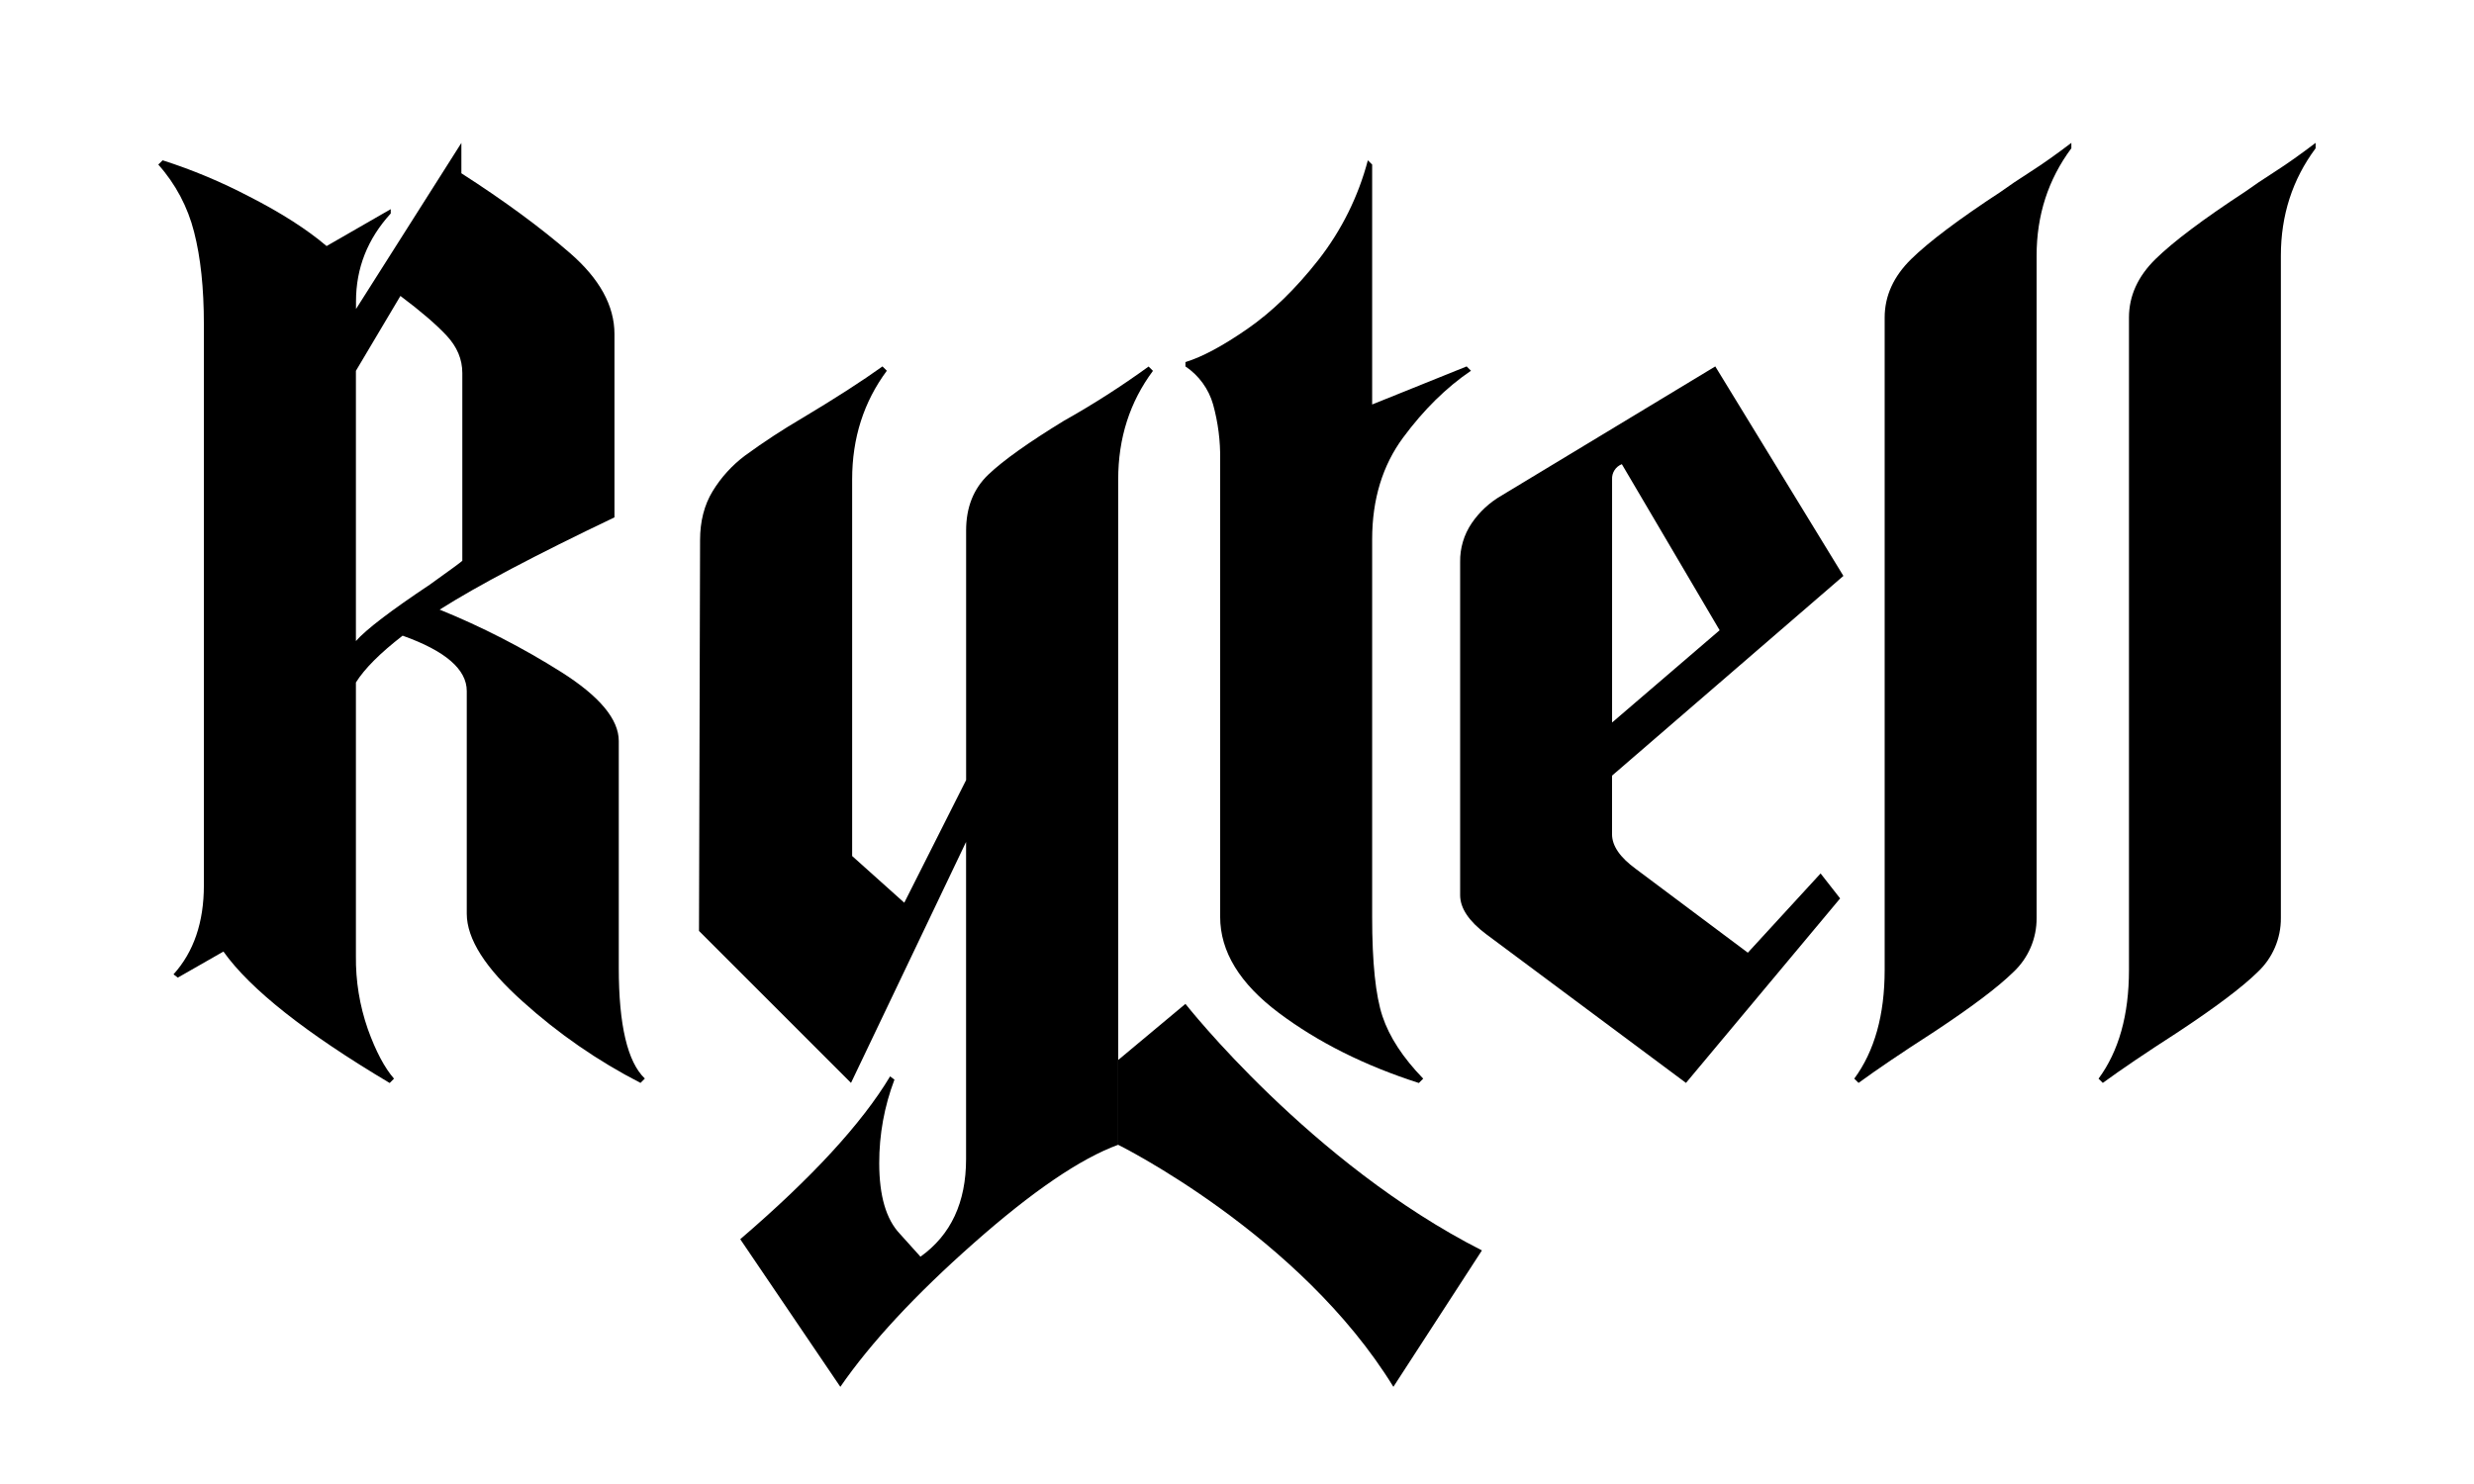
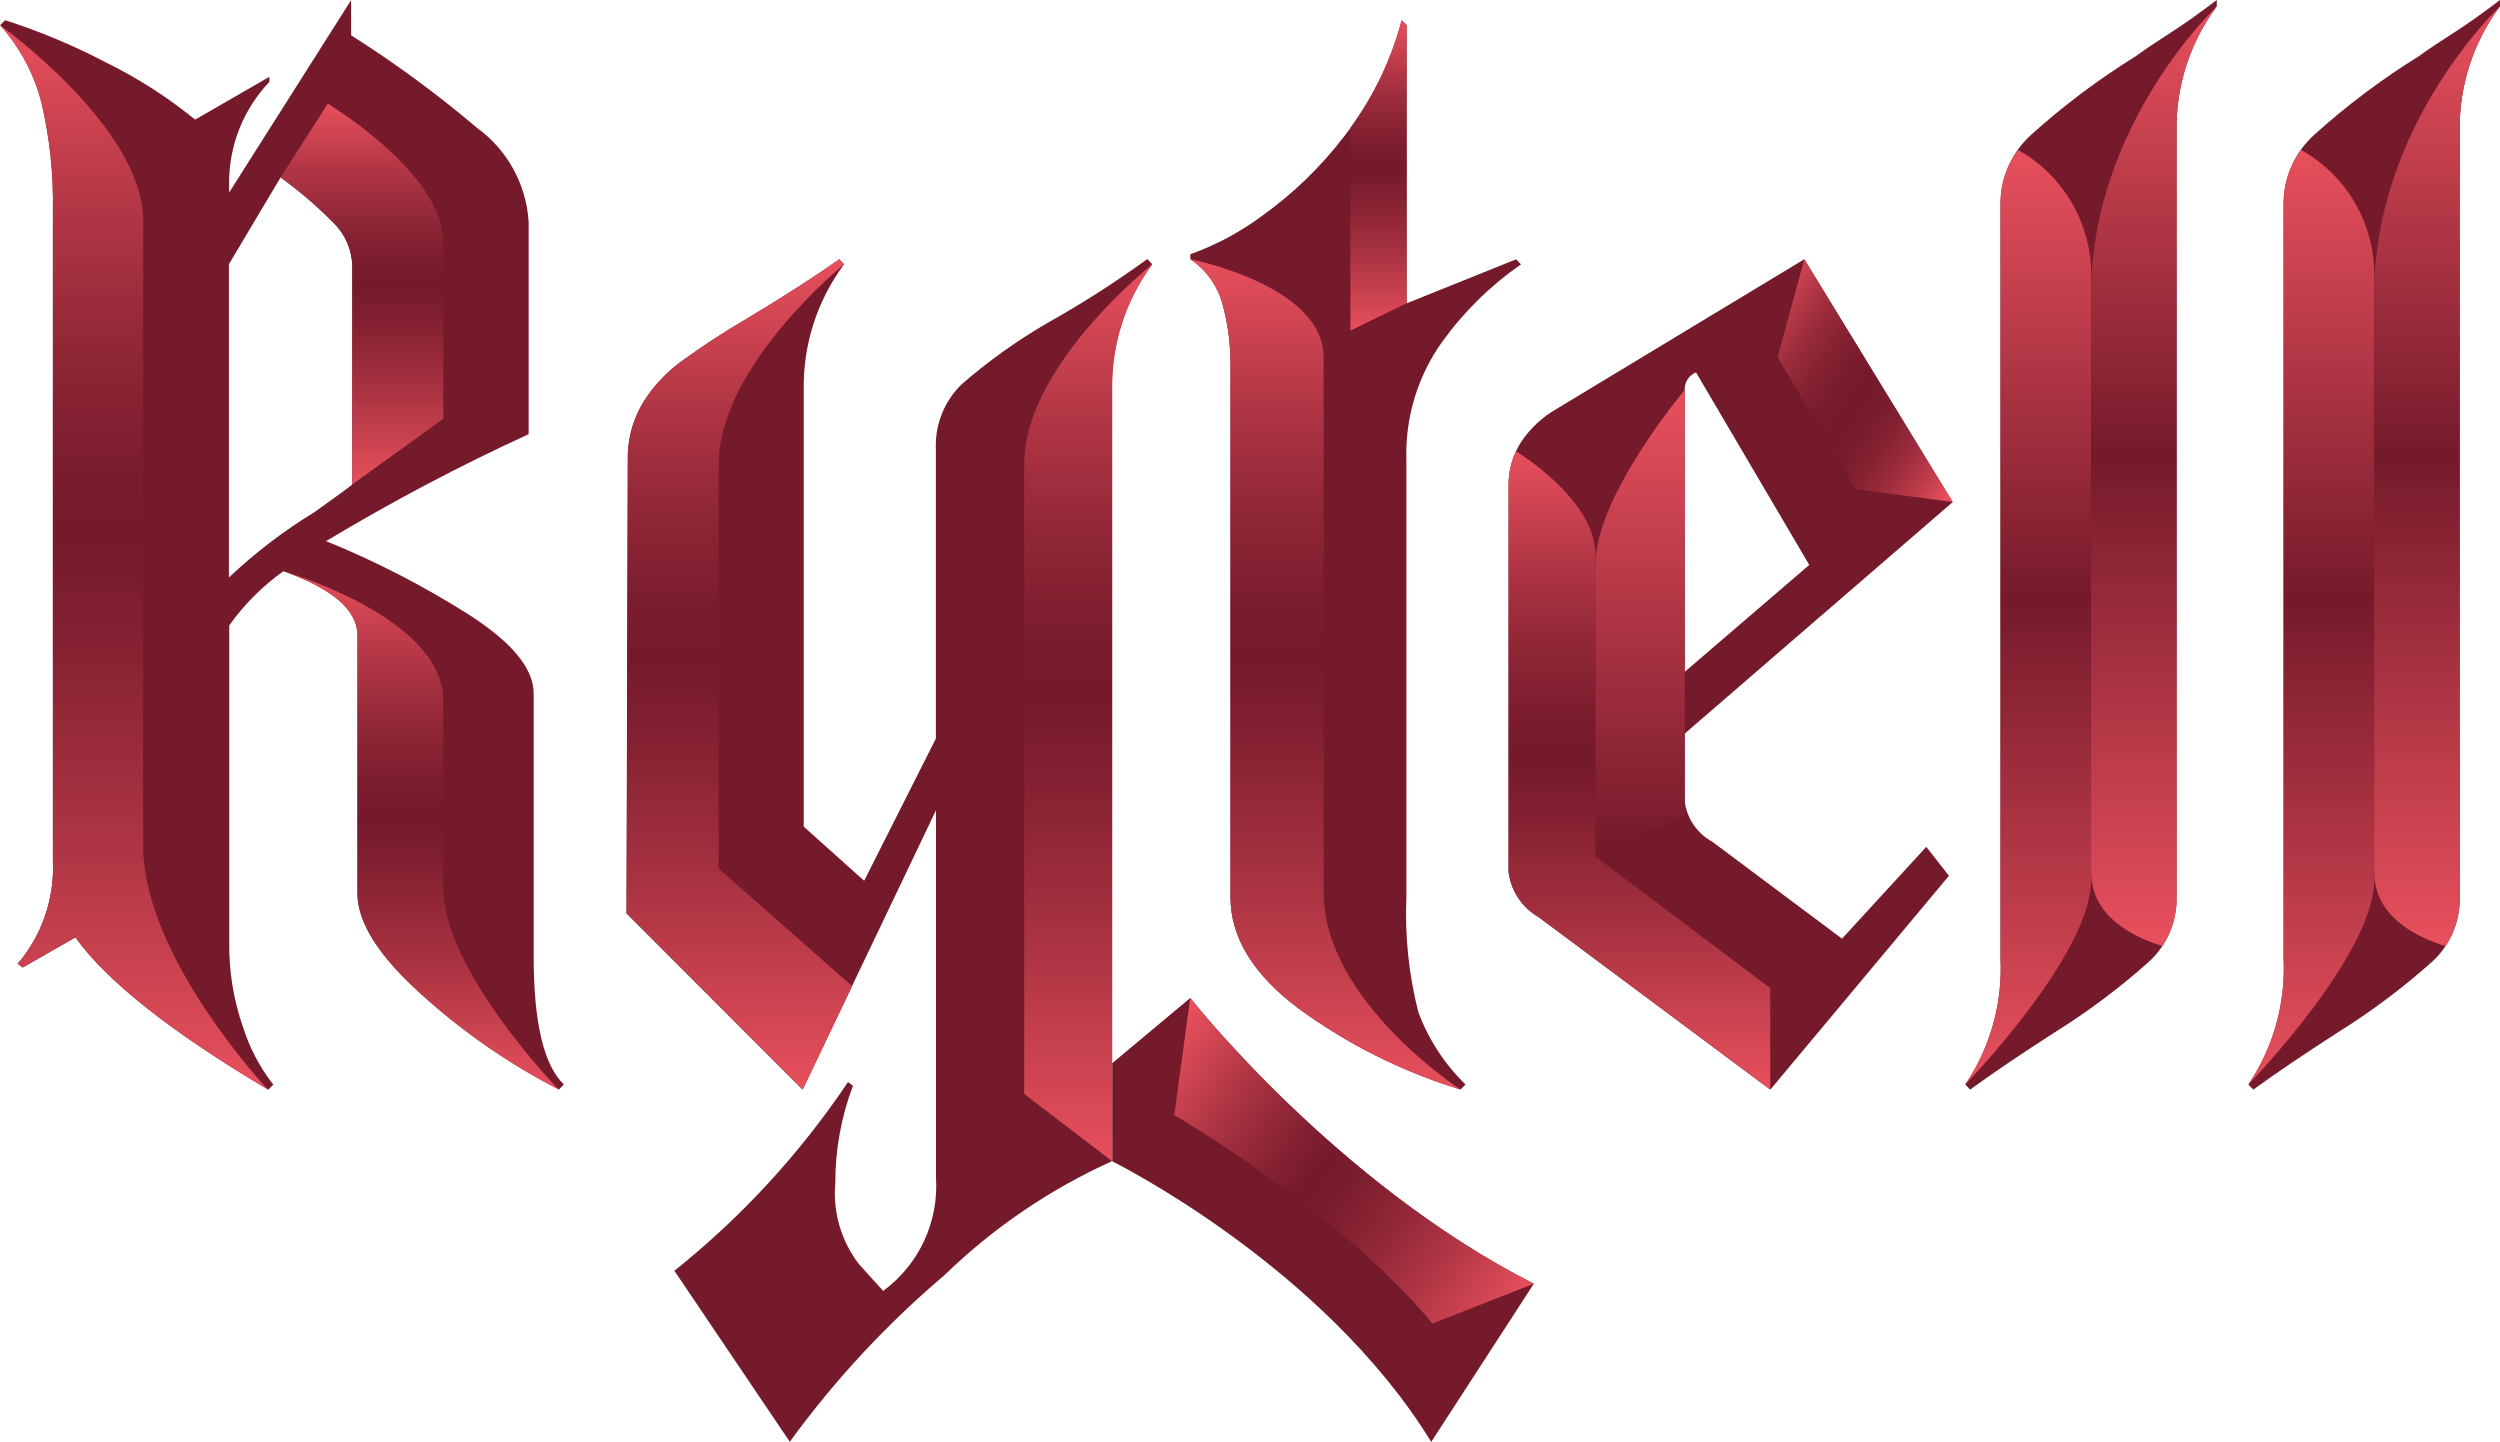
- <svg xmlns="http://www.w3.org/2000/svg" id="Layer_1" data-name="Layer 1" viewBox="0 0 1080 647.6">
-   <path d="M97.54,415.5,77.63,426.88l-1.89-1.42Q89,410.78,89,386.59v-245q0-23.7-4.27-40.29A69.83,69.83,0,0,0,69.1,71.86L71,70a236.88,236.88,0,0,1,37.91,15.88q20.86,10.66,33.66,21.56,3.3-1.89,28-16.11v1.89q-15.17,16.61-15.16,38.4v3.31l46-72.52V75.66q28,18,47.4,34.83t19.43,35.32v80.1q-51.66,24.65-76.31,40.29A336.74,336.74,0,0,1,245,293.45q25.11,15.89,25.12,30.1v99.06q0,37.45,11.38,48.35l-1.9,1.9a241.54,241.54,0,0,1-51.43-35.55q-24.42-21.8-24.41-38.39V301.75q0-14.22-28-24.18Q161,289,155.37,298V417.4a93.54,93.54,0,0,0,5.21,32Q165.79,463.87,172,471l-1.89,1.9Q115.07,440.15,97.54,415.5ZM187.6,255.3q13.26-9.48,14.22-10.43v-82q0-9-6.88-16.35t-20.14-17.3l-19.43,32.7v118Q162,272.37,187.6,255.3Z" />
-   <path d="M323.15,541.11q46.94-40.29,65.41-71.1l1.9,1.42a102.16,102.16,0,0,0-6.64,36.5q0,21.33,9,30.81l9,10q19.92-14.21,19.91-42.65V367.63L371.5,472.86,305.14,406.5l.47-170.64q0-12.31,5.46-21.33a55.67,55.67,0,0,1,14.22-15.64,300,300,0,0,1,25.35-16.59Q372,169.51,385.24,160l1.9,1.89Q372,182.31,372,209.32V373.79l22.75,20.39,27-53.56v-109q0-15.16,9.72-24.41t32.94-23.46a376.47,376.47,0,0,0,37-23.7l1.9,1.89q-15.18,20.39-15.17,47.4V499.87q-24.64,9-63,42.9t-58.3,62.8Z" />
-   <path d="M558.25,442.28q-25.59-19.18-25.6-41.94V200.79a85.69,85.69,0,0,0-3.08-24.17A29.82,29.82,0,0,0,517.49,160v-1.9q10.89-3.31,27-14.46t31-30.09A120.26,120.26,0,0,0,597.12,70L599,71.86V176.62L640.25,160l1.89,1.89Q626,172.84,612.52,191.07T599,235.39v165q0,29.85,4.5,43.37T621.29,471l-1.9,1.9Q583.84,461.48,558.25,442.28Z" />
-   <path d="M648.78,407.92q-11.37-8.54-11.37-17.06V245.34a29.35,29.35,0,0,1,5-16.82,39.87,39.87,0,0,1,13-12.09L748.79,160l55.93,91.48-101,87.21v25.59q0,7.59,10.42,15.17L763,416l31.76-34.6,8.53,10.9L736,472.86ZM750.69,275.2,708,202.68a6.73,6.73,0,0,0-4.26,6.64V315.49Z" />
-   <path d="M809.46,471q13.26-18,13.27-47.4V138.7q0-14.22,11.62-25.6t39.1-29.39q5.2-3.78,13-8.76t17.78-12.57v2.37q-15.18,20.4-15.17,46.93V400.81a32,32,0,0,1-10.19,23.7q-10.2,10-35.31,26.54-19.9,12.81-32.23,21.81Z" />
-   <path d="M916.1,471q13.27-18,13.28-47.4V138.7q0-14.22,11.61-25.6t39.1-29.39q5.22-3.78,13-8.76t17.77-12.57v2.37q-15.18,20.4-15.17,46.93V400.81a32,32,0,0,1-10.19,23.7q-10.2,10-35.31,26.54-19.9,12.81-32.23,21.81Z" />
-   <path d="M488.1,499.87s79.41,39.25,120.17,105.7L646.92,546c-74.67-37.91-129.43-107.65-129.43-107.65L488.1,462.89Z" />
+ <svg xmlns="http://www.w3.org/2000/svg" xmlns:xlink="http://www.w3.org/1999/xlink" width="101.572" height="58.582">
+   <defs>
+     <linearGradient id="a" x1=".5" y1="1" x2=".5" gradientUnits="objectBoundingBox">
+       <stop offset="0" stop-color="#e8505d" />
+       <stop offset=".52" stop-color="#751a2b" />
+       <stop offset="1" stop-color="#e8505d" />
+     </linearGradient>
+     <linearGradient id="c" x1=".5" y1="1" x2=".5" y2="0" xlink:href="#a" />
+     <linearGradient id="b" x1=".5" y1="1" x2=".5" gradientUnits="objectBoundingBox">
+       <stop offset="0" stop-color="#e8505d" />
+       <stop offset=".013" stop-color="#e44e5b" />
+       <stop offset=".252" stop-color="#a83241" />
+       <stop offset=".427" stop-color="#832031" />
+       <stop offset=".52" stop-color="#751a2b" />
+       <stop offset=".592" stop-color="#7c1d2e" />
+       <stop offset=".702" stop-color="#912737" />
+       <stop offset=".835" stop-color="#b43746" />
+       <stop offset=".986" stop-color="#e34d5a" />
+       <stop offset="1" stop-color="#e8505d" />
+     </linearGradient>
+     <linearGradient id="d" x1=".5" y1="1" x2=".5" gradientUnits="objectBoundingBox">
+       <stop offset=".022" stop-color="#751a2b" />
+       <stop offset="1" stop-color="#e8505d" />
+     </linearGradient>
+     <linearGradient id="e" x1="-.069" y1=".12" x2=".904" y2="1.052" gradientUnits="objectBoundingBox">
+       <stop offset="0" stop-color="#e8505d" />
+       <stop offset=".021" stop-color="#df4c59" />
+       <stop offset=".125" stop-color="#b93a48" />
+       <stop offset=".228" stop-color="#9b2c3b" />
+       <stop offset=".329" stop-color="#862232" />
+       <stop offset=".428" stop-color="#791c2c" />
+       <stop offset=".52" stop-color="#751a2b" />
+       <stop offset=".602" stop-color="#791c2c" />
+       <stop offset=".694" stop-color="#862232" />
+       <stop offset=".79" stop-color="#9d2c3c" />
+       <stop offset=".889" stop-color="#bc3b49" />
+       <stop offset=".99" stop-color="#e34d5b" />
+       <stop offset="1" stop-color="#e8505d" />
+     </linearGradient>
+     <linearGradient id="f" x1=".5" y1="1" x2=".5" y2="0" xlink:href="#b" />
+     <linearGradient id="g" x1="-.066" y1=".203" x2=".987" y2=".902" gradientUnits="objectBoundingBox">
+       <stop offset="0" stop-color="#e8505d" />
+       <stop offset=".012" stop-color="#e44e5b" />
+       <stop offset=".219" stop-color="#a83241" />
+       <stop offset=".372" stop-color="#832031" />
+       <stop offset=".453" stop-color="#751a2b" />
+       <stop offset=".535" stop-color="#7c1d2e" />
+       <stop offset=".66" stop-color="#912737" />
+       <stop offset=".812" stop-color="#b43746" />
+       <stop offset=".985" stop-color="#e34d5a" />
+       <stop offset="1" stop-color="#e8505d" />
+     </linearGradient>
+   </defs>
+   <g data-name="Group 579">
+     <path data-name="Path 408" d="M3.067 38.083L.92 39.31l-.2-.153a6.021 6.021 0 001.431-4.192V8.537a17.672 17.672 0 00-.46-4.345 7.534 7.534 0 00-1.687-3.17l.205-.2a25.631 25.631 0 014.089 1.712A18.932 18.932 0 017.927 4.86q.357-.2 3.017-1.738v.205a5.944 5.944 0 00-1.636 4.14v.358L14.266.004v1.431a45.537 45.537 0 015.112 3.758 5.113 5.113 0 012.1 3.808v8.639a83.85 83.85 0 00-8.23 4.345 36.393 36.393 0 015.725 2.939q2.709 1.714 2.709 3.246v10.675q0 4.04 1.227 5.214l-.2.205a26.052 26.052 0 01-5.547-3.834q-2.633-2.351-2.632-4.141V25.815q0-1.533-3.016-2.607a9.428 9.428 0 00-2.2 2.2V38.29a10.1 10.1 0 00.562 3.45 7.453 7.453 0 001.227 2.326l-.205.205q-5.939-3.526-7.831-6.188zm9.713-17.278q1.43-1.021 1.533-1.124v-8.844a2.523 2.523 0 00-.741-1.763A17.145 17.145 0 0011.4 7.208l-2.1 3.527v12.729a20.883 20.883 0 013.48-2.659z" fill="#751a2b" />
+     <path data-name="Path 409" d="M27.399 51.63a34.256 34.256 0 007.055-7.668l.2.153a11.034 11.034 0 00-.716 3.936 4.719 4.719 0 00.972 3.323l.971 1.074a5.284 5.284 0 002.147-4.6V32.92l-5.42 11.349-7.156-7.157.051-18.4a4.359 4.359 0 01.588-2.3 6 6 0 011.533-1.687 32.469 32.469 0 012.735-1.789q2.3-1.38 3.732-2.4l.2.205a8.327 8.327 0 00-1.636 5.112v17.732l2.454 2.2 2.914-5.776V18.245a3.462 3.462 0 011.048-2.632 22.656 22.656 0 013.553-2.531 40.325 40.325 0 003.987-2.556l.2.205a8.327 8.327 0 00-1.635 5.112v31.336a23.865 23.865 0 00-6.8 4.626 38.735 38.735 0 00-6.288 6.773z" fill="#751a2b" />
+     <path data-name="Path 410" d="M52.754 40.972q-2.76-2.071-2.76-4.524V14.927a9.211 9.211 0 00-.333-2.607 3.218 3.218 0 00-1.3-1.79v-.2a11.264 11.264 0 002.914-1.559 15.709 15.709 0 003.348-3.246 12.971 12.971 0 002.326-4.7l.2.2v11.3l4.448-1.79.2.205a13.254 13.254 0 00-3.2 3.144 7.809 7.809 0 00-1.457 4.779v17.782a16.15 16.15 0 00.486 4.677 7.944 7.944 0 001.917 2.939l-.205.205a22.137 22.137 0 01-6.584-3.294z" fill="#751a2b" />
+     <path data-name="Path 411" d="M62.518 37.265a2.471 2.471 0 01-1.227-1.84V19.732a3.16 3.16 0 01.537-1.815 4.305 4.305 0 011.406-1.3l10.07-6.084 6.032 9.866-10.888 9.406v2.761a2.188 2.188 0 001.124 1.635l5.266 3.936 3.424-3.731.921 1.176-7.259 8.69zm10.99-14.313l-4.6-7.821a.725.725 0 00-.46.716v11.45z" fill="#751a2b" />
+     <path data-name="Path 412" d="M79.847 44.064a8.42 8.42 0 001.431-5.112V8.23a3.778 3.778 0 011.252-2.76 29.7 29.7 0 014.218-3.17q.561-.408 1.4-.945T90.065 0v.256a8.245 8.245 0 00-1.635 5.06v31.183a3.453 3.453 0 01-1.1 2.556 27.933 27.933 0 01-3.809 2.862q-2.146 1.38-3.476 2.352z" fill="#751a2b" />
+     <path data-name="Path 413" d="M264.951 123.447a5.8 5.8 0 00-2.972-5.3 3.563 3.563 0 00-.709 2.134v30.722a8.42 8.42 0 01-1.431 5.112s5.112-5.253 5.112-8.311z" fill="url(#a)" transform="translate(-179.992 -112.055)" />
+     <path data-name="Path 414" d="M268.427 148.554v-31.183a8.245 8.245 0 011.635-5.06s-5.111 4.8-5.111 11.693v23.463c0 1.714 1.494 2.585 2.892 3.026a3.394 3.394 0 00.584-1.939z" fill="url(#c)" transform="translate(-179.992 -112.055)" />
+     <path data-name="Path 415" d="M91.348 44.064a8.413 8.413 0 001.431-5.112V8.23a3.775 3.775 0 011.253-2.76 29.62 29.62 0 014.217-3.17q.563-.408 1.406-.945T101.572 0v.256a8.246 8.246 0 00-1.636 5.06v31.183a3.453 3.453 0 01-1.1 2.556 27.868 27.868 0 01-3.809 2.862q-2.146 1.38-3.476 2.352z" fill="#751a2b" />
+     <path data-name="Path 416" d="M276.452 123.447a5.8 5.8 0 00-2.971-5.3 3.564 3.564 0 00-.71 2.134v30.722a8.413 8.413 0 01-1.431 5.112s5.112-5.253 5.112-8.311z" fill="url(#c)" transform="translate(-179.992 -112.055)" />
+     <path data-name="Path 417" d="M279.928 148.554v-31.183a8.246 8.246 0 011.636-5.06s-5.112 4.8-5.112 11.693v23.463c0 1.714 1.494 2.585 2.892 3.026a3.394 3.394 0 00.584-1.939z" fill="url(#a)" transform="translate(-179.992 -112.055)" />
+     <path data-name="Path 418" d="M244.815 146.856V134.6c0-2.267-3.232-4.211-3.232-4.211a3.238 3.238 0 00-.3 1.4v15.691a2.471 2.471 0 001.227 1.84l9.406 7v-4.12z" fill="url(#b)" transform="translate(-179.992 -112.055)" />
+     <path data-name="Path 419" d="M248.44 127.9s-3.625 4.3-3.625 7.069v11.885l3.625-1.7z" fill="url(#d)" transform="translate(-179.992 -112.055)" />
+     <path data-name="Path 420" d="M253.3 122.585l-1.085 3.981 3.184 5.369 3.933.516z" fill="url(#e)" transform="translate(-179.992 -112.055)" />
+     <path data-name="Path 421" d="M233.769 148.314v-21.747c0-2.928-5.419-3.982-5.419-3.982a3.218 3.218 0 011.3 1.79 9.211 9.211 0 01.333 2.607V148.5q0 2.452 2.76 4.524a22.137 22.137 0 006.594 3.3s-5.568-3.602-5.568-8.01z" fill="url(#b)" transform="translate(-179.992 -112.055)" />
+     <path data-name="Path 422" d="M236.938 112.873a13.017 13.017 0 01-2.081 4.374v8.238l2.285-1.11v-11.3z" fill="url(#f)" transform="translate(-179.992 -112.055)" />
+     <path data-name="Path 423" d="M214.613 152.12l-5.422-4.777v-16.416c0-4.006 5.1-8.137 5.1-8.137l-.2-.205q-1.433 1.024-3.732 2.4a32.469 32.469 0 00-2.735 1.789 6 6 0 00-1.533 1.687 4.359 4.359 0 00-.588 2.3l-.051 18.4 7.156 7.157z" fill="url(#b)" transform="translate(-179.992 -112.055)" />
+     <path data-name="Path 424" d="M226.816 122.79s-5.212 4.113-5.212 8.121V156.5l3.577 2.737V127.9a8.327 8.327 0 011.635-5.11z" fill="url(#f)" transform="translate(-179.992 -112.055)" />
+     <path data-name="Path 425" d="M185.809 121.017c0-3.79-5.817-7.94-5.817-7.94a7.534 7.534 0 011.687 3.17 17.672 17.672 0 01.46 4.345v26.428a6.021 6.021 0 01-1.431 4.192l.2.153 2.147-1.227q1.892 2.659 7.821 6.186s-5.071-5.373-5.071-9.931z" fill="url(#b)" transform="translate(-179.992 -112.055)" />
+     <path data-name="Path 426" d="M193.309 116.269l-1.917 2.994a17.145 17.145 0 012.172 1.866 2.523 2.523 0 01.741 1.763v8.844l3.7-2.668V121.9c-.005-2.829-4.696-5.631-4.696-5.631z" fill="url(#b)" transform="translate(-179.992 -112.055)" />
+     <path data-name="Path 427" d="M198 140.5c0-3.378-6.507-5.241-6.507-5.241q3.015 1.074 3.016 2.607v10.479q0 1.791 2.632 4.141a26.052 26.052 0 005.547 3.834S198 151.493 198 148.115z" fill="url(#b)" transform="translate(-179.992 -112.055)" />
+     <path data-name="Path 428" d="M45.189 47.183s8.564 4.232 12.96 11.4l4.168-6.426c-8.053-4.088-13.959-11.61-13.959-11.61l-3.169 2.648z" fill="#751a2b" />
+     <path data-name="Path 429" d="M238.192 165.826l4.117-1.615c-8.053-4.088-13.959-11.61-13.959-11.61l-.649 4.759s6.643 3.848 10.491 8.466z" fill="url(#g)" transform="translate(-179.992 -112.055)" />
+   </g>
</svg>
